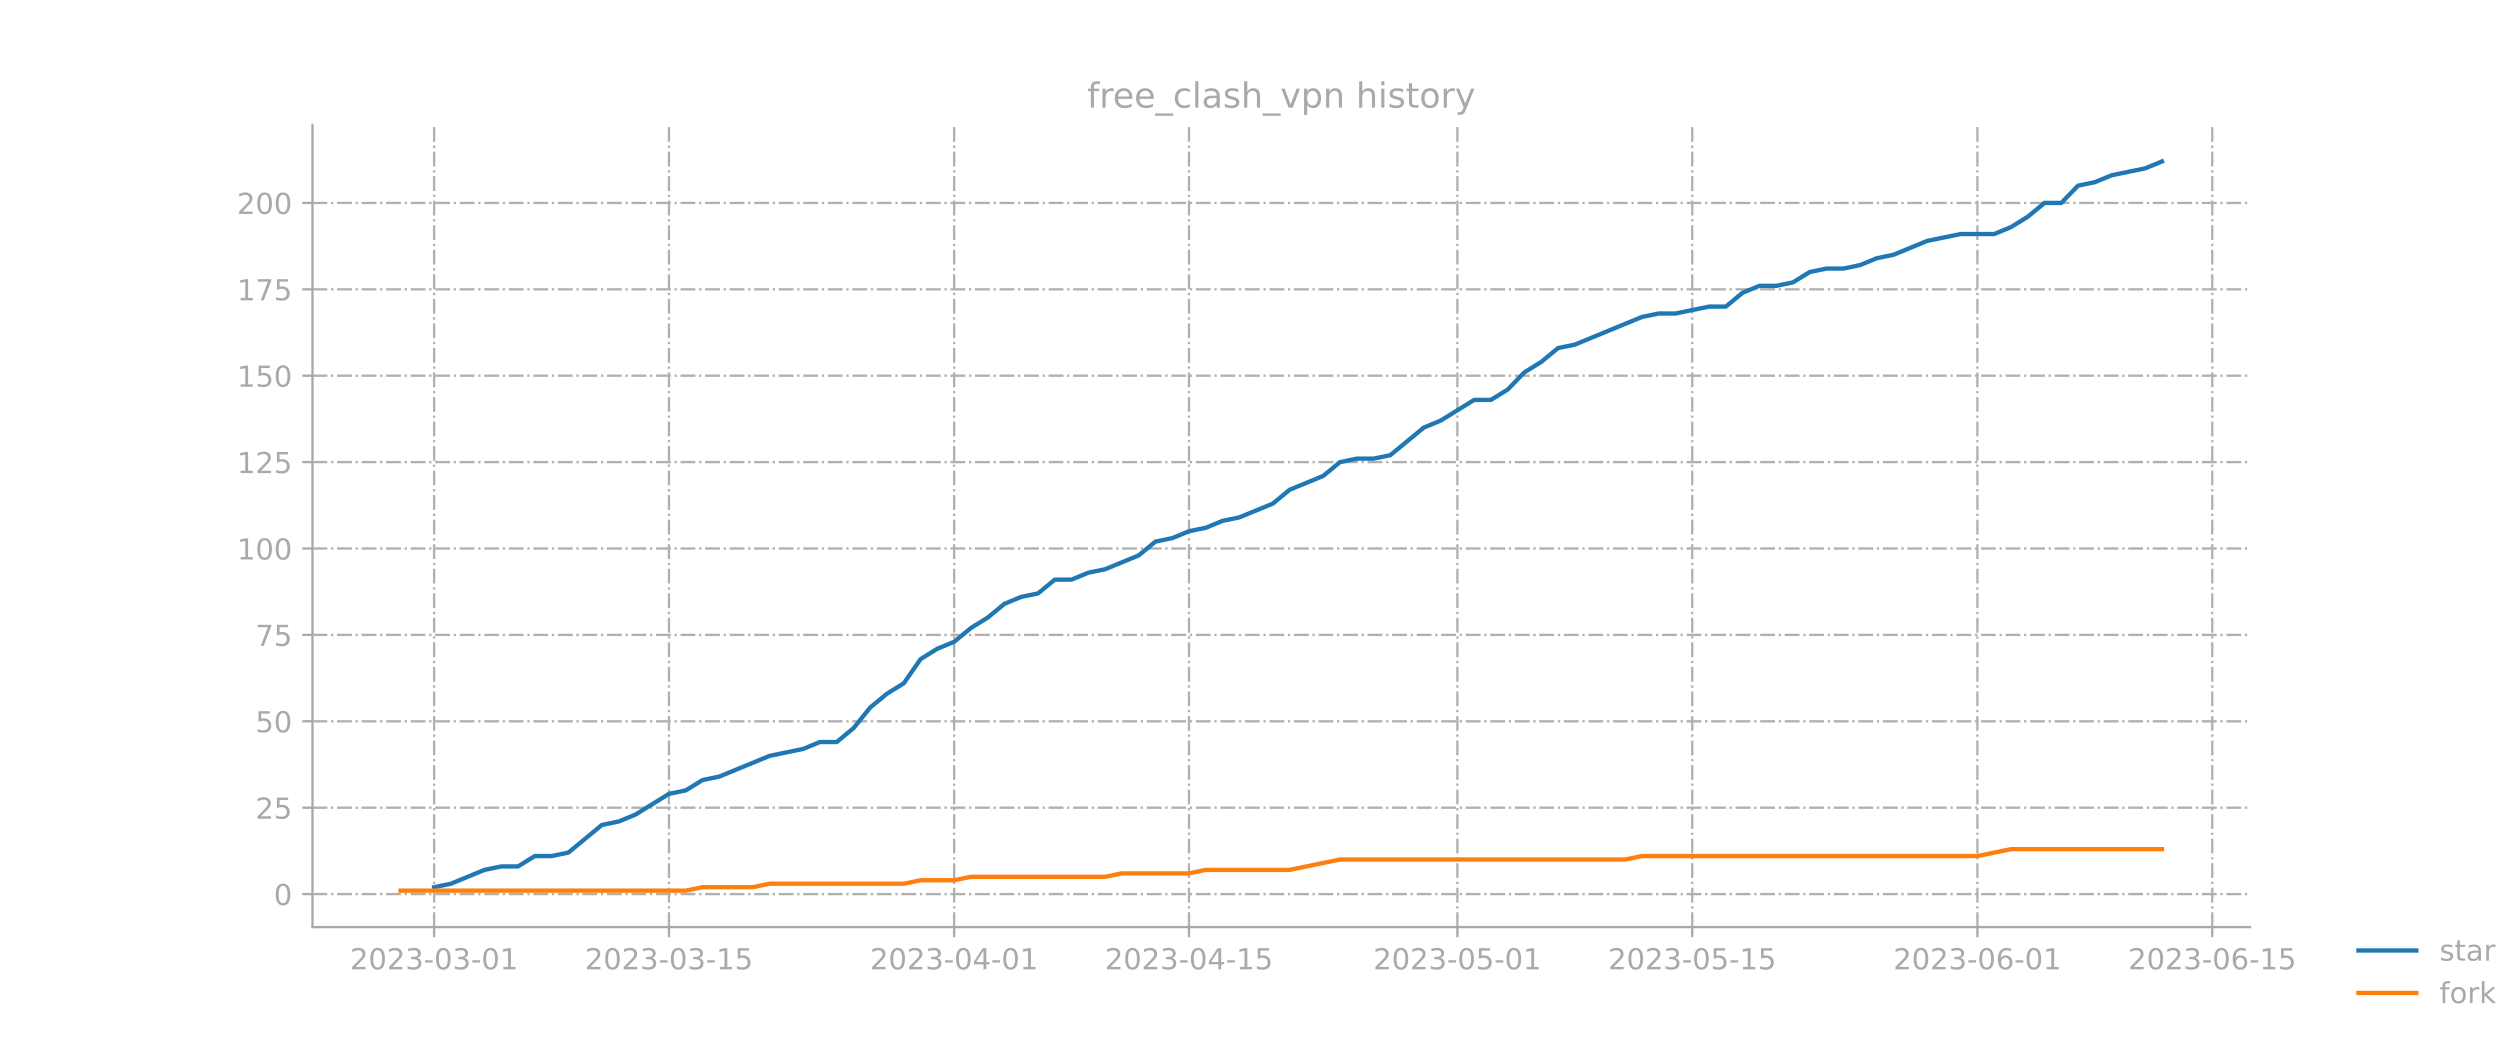
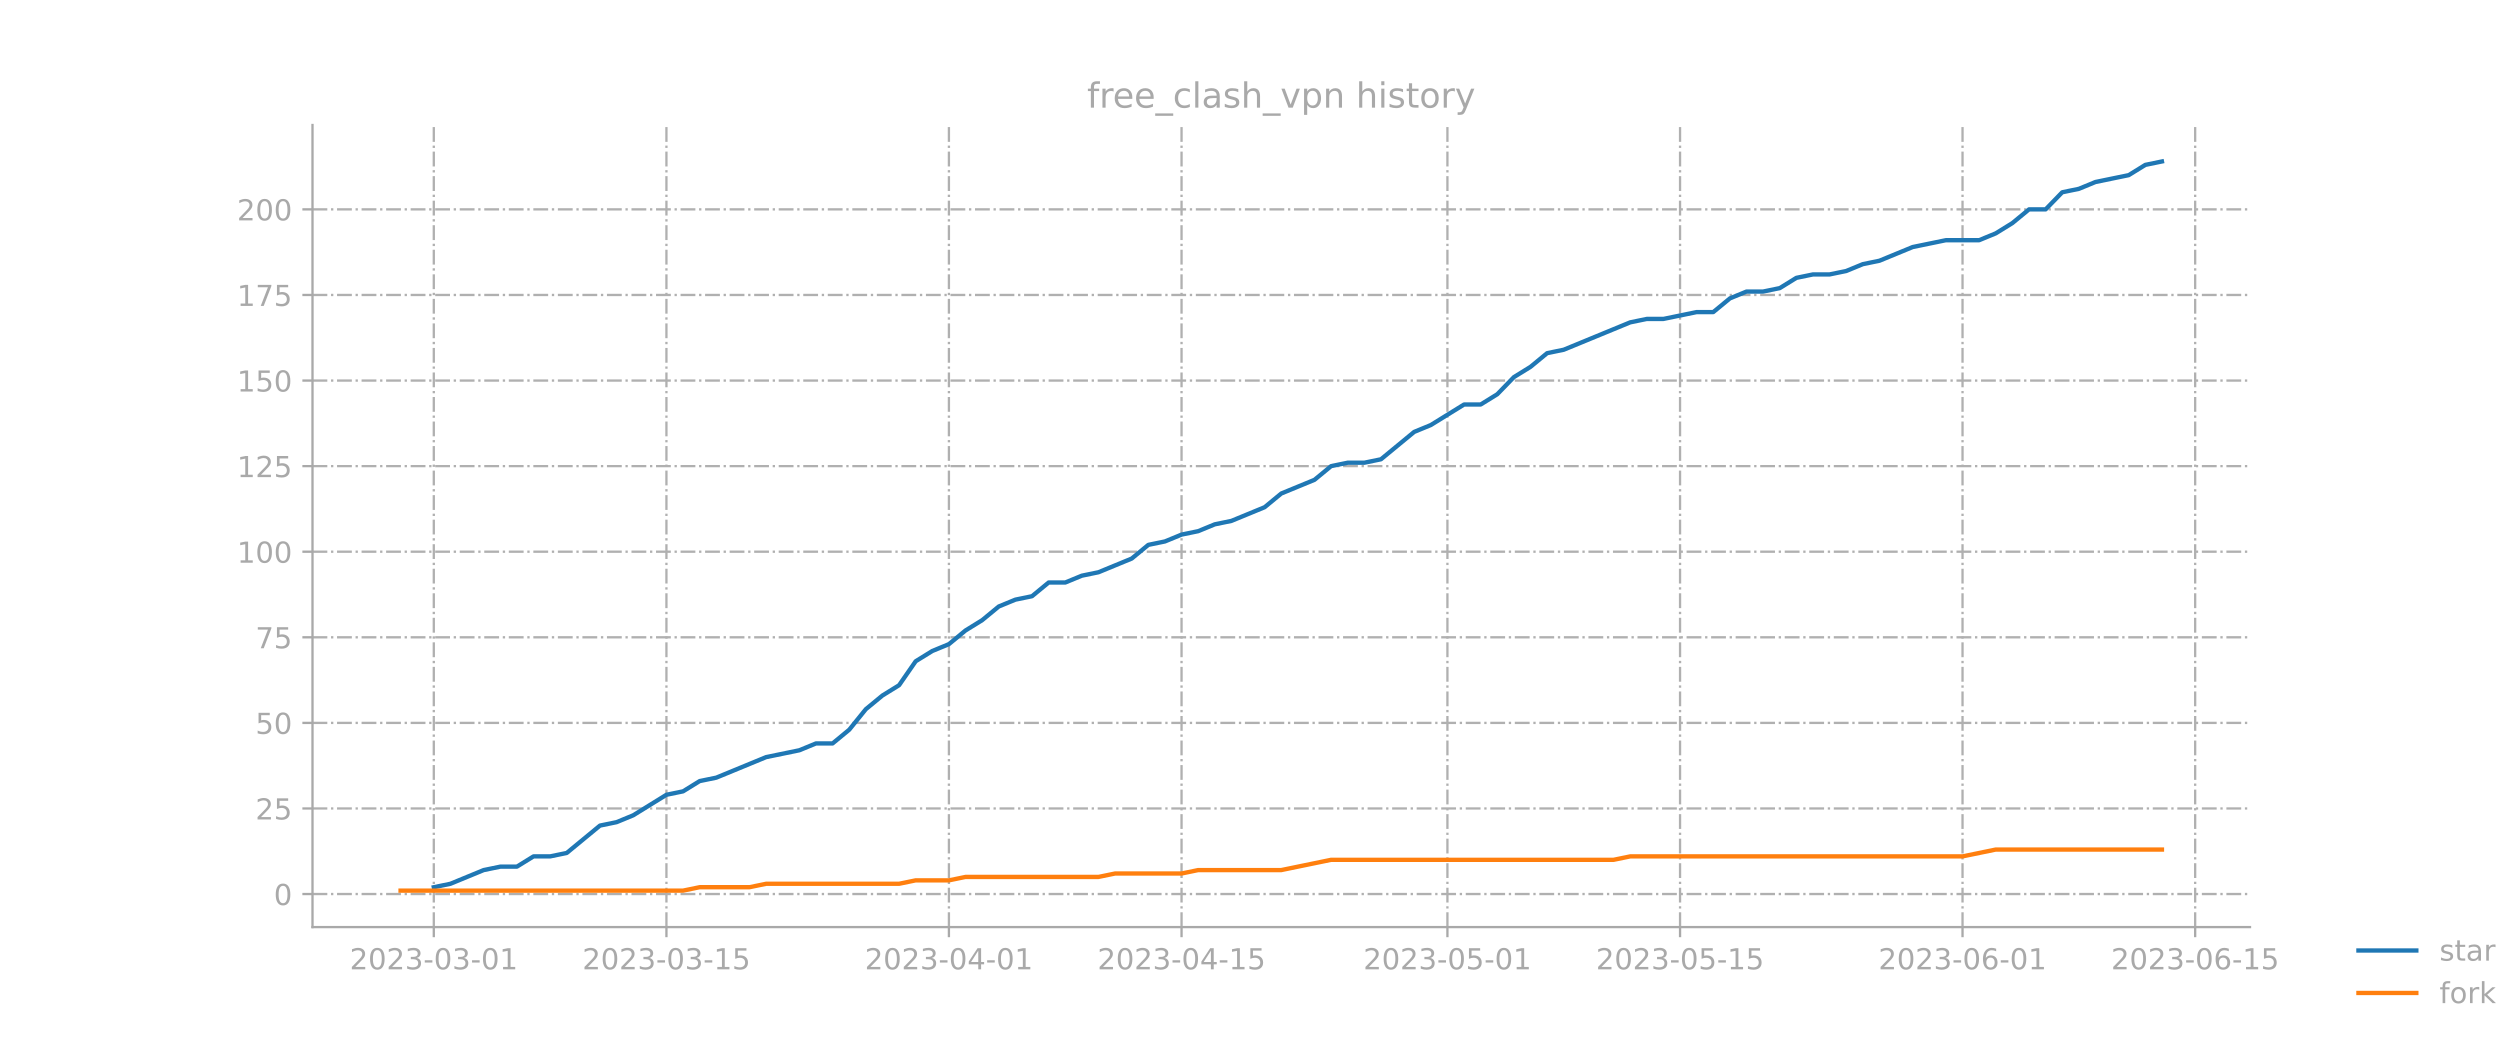
<svg xmlns="http://www.w3.org/2000/svg" xmlns:xlink="http://www.w3.org/1999/xlink" width="864pt" height="360pt" viewBox="0 0 864 360" version="1.1">
  <defs>
    <style type="text/css">*{stroke-linejoin: round; stroke-linecap: butt}</style>
  </defs>
  <g id="figure_1">
    <g id="patch_1">
      <path d="M 0 360  L 864 360  L 864 0  L 0 0  L 0 360  z " style="fill: none; opacity: 0" />
    </g>
    <g id="axes_1">
      <g id="patch_2">
        <path d="M 108 320.4  L 777.6 320.4  L 777.6 43.2  L 108 43.2  L 108 320.4  z " style="fill: none; opacity: 0" />
      </g>
      <g id="matplotlib.axis_1">
        <g id="xtick_1">
          <g id="line2d_1">
-             <path d="M 150.031 320.4  L 150.031 43.2  " clip-path="url(#pb6701ede49)" style="fill: none; stroke-dasharray: 5.12,1.28,0.8,1.28; stroke-dashoffset: 0; stroke: #b0b0b0; stroke-width: 0.8" />
+             <path d="M 149.922 320.4  L 149.922 43.2  " clip-path="url(#pdd3dd6e1ed)" style="fill: none; stroke-dasharray: 5.12,1.28,0.8,1.28; stroke-dashoffset: 0; stroke: #b0b0b0; stroke-width: 0.8" />
          </g>
          <g id="line2d_2">
            <defs>
-               <path id="m3b0982c8ce" d="M 0 0  L 0 3.5  " style="stroke: #a9a9a9; stroke-width: 0.8" />
+               <path id="mffd012f65a" d="M 0 0  L 0 3.5  " style="stroke: #a9a9a9; stroke-width: 0.8" />
            </defs>
            <g>
-               <use xlink:href="#m3b0982c8ce" x="150.031" y="320.4" style="fill: #a9a9a9; stroke: #a9a9a9; stroke-width: 0.8" />
+               <use xlink:href="#mffd012f65a" x="149.922" y="320.4" style="fill: #a9a9a9; stroke: #a9a9a9; stroke-width: 0.8" />
            </g>
          </g>
          <g id="text_1">
-             <g style="fill: #a9a9a9" transform="translate(120.9734 334.9984) scale(0.1 -0.1)">
+             <g style="fill: #a9a9a9" transform="translate(120.864 334.9984) scale(0.1 -0.1)">
              <defs>
                <path id="DejaVuSans-32" d="M 1228 531  L 3431 531  L 3431 0  L 469 0  L 469 531  Q 828 903 1448 1529  Q 2069 2156 2228 2338  Q 2531 2678 2651 2914  Q 2772 3150 2772 3378  Q 2772 3750 2511 3984  Q 2250 4219 1831 4219  Q 1534 4219 1204 4116  Q 875 4013 500 3803  L 500 4441  Q 881 4594 1212 4672  Q 1544 4750 1819 4750  Q 2544 4750 2975 4387  Q 3406 4025 3406 3419  Q 3406 3131 3298 2873  Q 3191 2616 2906 2266  Q 2828 2175 2409 1742  Q 1991 1309 1228 531  z " transform="scale(0.015625)" />
                <path id="DejaVuSans-30" d="M 2034 4250  Q 1547 4250 1301 3770  Q 1056 3291 1056 2328  Q 1056 1369 1301 889  Q 1547 409 2034 409  Q 2525 409 2770 889  Q 3016 1369 3016 2328  Q 3016 3291 2770 3770  Q 2525 4250 2034 4250  z M 2034 4750  Q 2819 4750 3233 4129  Q 3647 3509 3647 2328  Q 3647 1150 3233 529  Q 2819 -91 2034 -91  Q 1250 -91 836 529  Q 422 1150 422 2328  Q 422 3509 836 4129  Q 1250 4750 2034 4750  z " transform="scale(0.015625)" />
                <path id="DejaVuSans-33" d="M 2597 2516  Q 3050 2419 3304 2112  Q 3559 1806 3559 1356  Q 3559 666 3084 287  Q 2609 -91 1734 -91  Q 1441 -91 1130 -33  Q 819 25 488 141  L 488 750  Q 750 597 1062 519  Q 1375 441 1716 441  Q 2309 441 2620 675  Q 2931 909 2931 1356  Q 2931 1769 2642 2001  Q 2353 2234 1838 2234  L 1294 2234  L 1294 2753  L 1863 2753  Q 2328 2753 2575 2939  Q 2822 3125 2822 3475  Q 2822 3834 2567 4026  Q 2313 4219 1838 4219  Q 1578 4219 1281 4162  Q 984 4106 628 3988  L 628 4550  Q 988 4650 1302 4700  Q 1616 4750 1894 4750  Q 2613 4750 3031 4423  Q 3450 4097 3450 3541  Q 3450 3153 3228 2886  Q 3006 2619 2597 2516  z " transform="scale(0.015625)" />
                <path id="DejaVuSans-2d" d="M 313 2009  L 1997 2009  L 1997 1497  L 313 1497  L 313 2009  z " transform="scale(0.015625)" />
                <path id="DejaVuSans-31" d="M 794 531  L 1825 531  L 1825 4091  L 703 3866  L 703 4441  L 1819 4666  L 2450 4666  L 2450 531  L 3481 531  L 3481 0  L 794 0  L 794 531  z " transform="scale(0.015625)" />
              </defs>
              <use xlink:href="#DejaVuSans-32" />
              <use xlink:href="#DejaVuSans-30" x="63.623" />
              <use xlink:href="#DejaVuSans-32" x="127.246" />
              <use xlink:href="#DejaVuSans-33" x="190.869" />
              <use xlink:href="#DejaVuSans-2d" x="254.492" />
              <use xlink:href="#DejaVuSans-30" x="290.576" />
              <use xlink:href="#DejaVuSans-33" x="354.199" />
              <use xlink:href="#DejaVuSans-2d" x="417.822" />
              <use xlink:href="#DejaVuSans-30" x="453.906" />
              <use xlink:href="#DejaVuSans-31" x="517.529" />
            </g>
          </g>
        </g>
        <g id="xtick_2">
          <g id="line2d_3">
-             <path d="M 231.195 320.4  L 231.195 43.2  " clip-path="url(#pb6701ede49)" style="fill: none; stroke-dasharray: 5.12,1.28,0.8,1.28; stroke-dashoffset: 0; stroke: #b0b0b0; stroke-width: 0.8" />
+             <path d="M 230.32 320.4  L 230.32 43.2  " clip-path="url(#pdd3dd6e1ed)" style="fill: none; stroke-dasharray: 5.12,1.28,0.8,1.28; stroke-dashoffset: 0; stroke: #b0b0b0; stroke-width: 0.8" />
          </g>
          <g id="line2d_4">
            <g>
-               <use xlink:href="#m3b0982c8ce" x="231.195" y="320.4" style="fill: #a9a9a9; stroke: #a9a9a9; stroke-width: 0.8" />
+               <use xlink:href="#mffd012f65a" x="230.32" y="320.4" style="fill: #a9a9a9; stroke: #a9a9a9; stroke-width: 0.8" />
            </g>
          </g>
          <g id="text_2">
-             <g style="fill: #a9a9a9" transform="translate(202.137 334.9984) scale(0.1 -0.1)">
+             <g style="fill: #a9a9a9" transform="translate(201.2619 334.9984) scale(0.1 -0.1)">
              <defs>
                <path id="DejaVuSans-35" d="M 691 4666  L 3169 4666  L 3169 4134  L 1269 4134  L 1269 2991  Q 1406 3038 1543 3061  Q 1681 3084 1819 3084  Q 2600 3084 3056 2656  Q 3513 2228 3513 1497  Q 3513 744 3044 326  Q 2575 -91 1722 -91  Q 1428 -91 1123 -41  Q 819 9 494 109  L 494 744  Q 775 591 1075 516  Q 1375 441 1709 441  Q 2250 441 2565 725  Q 2881 1009 2881 1497  Q 2881 1984 2565 2268  Q 2250 2553 1709 2553  Q 1456 2553 1204 2497  Q 953 2441 691 2322  L 691 4666  z " transform="scale(0.015625)" />
              </defs>
              <use xlink:href="#DejaVuSans-32" />
              <use xlink:href="#DejaVuSans-30" x="63.623" />
              <use xlink:href="#DejaVuSans-32" x="127.246" />
              <use xlink:href="#DejaVuSans-33" x="190.869" />
              <use xlink:href="#DejaVuSans-2d" x="254.492" />
              <use xlink:href="#DejaVuSans-30" x="290.576" />
              <use xlink:href="#DejaVuSans-33" x="354.199" />
              <use xlink:href="#DejaVuSans-2d" x="417.822" />
              <use xlink:href="#DejaVuSans-31" x="453.906" />
              <use xlink:href="#DejaVuSans-35" x="517.529" />
            </g>
          </g>
        </g>
        <g id="xtick_3">
          <g id="line2d_5">
-             <path d="M 329.751 320.4  L 329.751 43.2  " clip-path="url(#pb6701ede49)" style="fill: none; stroke-dasharray: 5.12,1.28,0.8,1.28; stroke-dashoffset: 0; stroke: #b0b0b0; stroke-width: 0.8" />
+             <path d="M 327.946 320.4  L 327.946 43.2  " clip-path="url(#pdd3dd6e1ed)" style="fill: none; stroke-dasharray: 5.12,1.28,0.8,1.28; stroke-dashoffset: 0; stroke: #b0b0b0; stroke-width: 0.8" />
          </g>
          <g id="line2d_6">
            <g>
-               <use xlink:href="#m3b0982c8ce" x="329.751" y="320.4" style="fill: #a9a9a9; stroke: #a9a9a9; stroke-width: 0.8" />
+               <use xlink:href="#mffd012f65a" x="327.946" y="320.4" style="fill: #a9a9a9; stroke: #a9a9a9; stroke-width: 0.8" />
            </g>
          </g>
          <g id="text_3">
-             <g style="fill: #a9a9a9" transform="translate(300.6928 334.9984) scale(0.1 -0.1)">
+             <g style="fill: #a9a9a9" transform="translate(298.888 334.9984) scale(0.1 -0.1)">
              <defs>
                <path id="DejaVuSans-34" d="M 2419 4116  L 825 1625  L 2419 1625  L 2419 4116  z M 2253 4666  L 3047 4666  L 3047 1625  L 3713 1625  L 3713 1100  L 3047 1100  L 3047 0  L 2419 0  L 2419 1100  L 313 1100  L 313 1709  L 2253 4666  z " transform="scale(0.015625)" />
              </defs>
              <use xlink:href="#DejaVuSans-32" />
              <use xlink:href="#DejaVuSans-30" x="63.623" />
              <use xlink:href="#DejaVuSans-32" x="127.246" />
              <use xlink:href="#DejaVuSans-33" x="190.869" />
              <use xlink:href="#DejaVuSans-2d" x="254.492" />
              <use xlink:href="#DejaVuSans-30" x="290.576" />
              <use xlink:href="#DejaVuSans-34" x="354.199" />
              <use xlink:href="#DejaVuSans-2d" x="417.822" />
              <use xlink:href="#DejaVuSans-30" x="453.906" />
              <use xlink:href="#DejaVuSans-31" x="517.529" />
            </g>
          </g>
        </g>
        <g id="xtick_4">
          <g id="line2d_7">
-             <path d="M 410.914 320.4  L 410.914 43.2  " clip-path="url(#pb6701ede49)" style="fill: none; stroke-dasharray: 5.12,1.28,0.8,1.28; stroke-dashoffset: 0; stroke: #b0b0b0; stroke-width: 0.8" />
+             <path d="M 408.344 320.4  L 408.344 43.2  " clip-path="url(#pdd3dd6e1ed)" style="fill: none; stroke-dasharray: 5.12,1.28,0.8,1.28; stroke-dashoffset: 0; stroke: #b0b0b0; stroke-width: 0.8" />
          </g>
          <g id="line2d_8">
            <g>
-               <use xlink:href="#m3b0982c8ce" x="410.914" y="320.4" style="fill: #a9a9a9; stroke: #a9a9a9; stroke-width: 0.8" />
+               <use xlink:href="#mffd012f65a" x="408.344" y="320.4" style="fill: #a9a9a9; stroke: #a9a9a9; stroke-width: 0.8" />
            </g>
          </g>
          <g id="text_4">
-             <g style="fill: #a9a9a9" transform="translate(381.8565 334.9984) scale(0.1 -0.1)">
+             <g style="fill: #a9a9a9" transform="translate(379.2859 334.9984) scale(0.1 -0.1)">
              <use xlink:href="#DejaVuSans-32" />
              <use xlink:href="#DejaVuSans-30" x="63.623" />
              <use xlink:href="#DejaVuSans-32" x="127.246" />
              <use xlink:href="#DejaVuSans-33" x="190.869" />
              <use xlink:href="#DejaVuSans-2d" x="254.492" />
              <use xlink:href="#DejaVuSans-30" x="290.576" />
              <use xlink:href="#DejaVuSans-34" x="354.199" />
              <use xlink:href="#DejaVuSans-2d" x="417.822" />
              <use xlink:href="#DejaVuSans-31" x="453.906" />
              <use xlink:href="#DejaVuSans-35" x="517.529" />
            </g>
          </g>
        </g>
        <g id="xtick_5">
          <g id="line2d_9">
-             <path d="M 503.673 320.4  L 503.673 43.2  " clip-path="url(#pb6701ede49)" style="fill: none; stroke-dasharray: 5.12,1.28,0.8,1.28; stroke-dashoffset: 0; stroke: #b0b0b0; stroke-width: 0.8" />
+             <path d="M 500.227 320.4  L 500.227 43.2  " clip-path="url(#pdd3dd6e1ed)" style="fill: none; stroke-dasharray: 5.12,1.28,0.8,1.28; stroke-dashoffset: 0; stroke: #b0b0b0; stroke-width: 0.8" />
          </g>
          <g id="line2d_10">
            <g>
-               <use xlink:href="#m3b0982c8ce" x="503.673" y="320.4" style="fill: #a9a9a9; stroke: #a9a9a9; stroke-width: 0.8" />
+               <use xlink:href="#mffd012f65a" x="500.227" y="320.4" style="fill: #a9a9a9; stroke: #a9a9a9; stroke-width: 0.8" />
            </g>
          </g>
          <g id="text_5">
-             <g style="fill: #a9a9a9" transform="translate(474.6149 334.9984) scale(0.1 -0.1)">
+             <g style="fill: #a9a9a9" transform="translate(471.1693 334.9984) scale(0.1 -0.1)">
              <use xlink:href="#DejaVuSans-32" />
              <use xlink:href="#DejaVuSans-30" x="63.623" />
              <use xlink:href="#DejaVuSans-32" x="127.246" />
              <use xlink:href="#DejaVuSans-33" x="190.869" />
              <use xlink:href="#DejaVuSans-2d" x="254.492" />
              <use xlink:href="#DejaVuSans-30" x="290.576" />
              <use xlink:href="#DejaVuSans-35" x="354.199" />
              <use xlink:href="#DejaVuSans-2d" x="417.822" />
              <use xlink:href="#DejaVuSans-30" x="453.906" />
              <use xlink:href="#DejaVuSans-31" x="517.529" />
            </g>
          </g>
        </g>
        <g id="xtick_6">
          <g id="line2d_11">
-             <path d="M 584.836 320.4  L 584.836 43.2  " clip-path="url(#pb6701ede49)" style="fill: none; stroke-dasharray: 5.12,1.28,0.8,1.28; stroke-dashoffset: 0; stroke: #b0b0b0; stroke-width: 0.8" />
+             <path d="M 580.625 320.4  L 580.625 43.2  " clip-path="url(#pdd3dd6e1ed)" style="fill: none; stroke-dasharray: 5.12,1.28,0.8,1.28; stroke-dashoffset: 0; stroke: #b0b0b0; stroke-width: 0.8" />
          </g>
          <g id="line2d_12">
            <g>
-               <use xlink:href="#m3b0982c8ce" x="584.836" y="320.4" style="fill: #a9a9a9; stroke: #a9a9a9; stroke-width: 0.8" />
+               <use xlink:href="#mffd012f65a" x="580.625" y="320.4" style="fill: #a9a9a9; stroke: #a9a9a9; stroke-width: 0.8" />
            </g>
          </g>
          <g id="text_6">
-             <g style="fill: #a9a9a9" transform="translate(555.7786 334.9984) scale(0.1 -0.1)">
+             <g style="fill: #a9a9a9" transform="translate(551.5672 334.9984) scale(0.1 -0.1)">
              <use xlink:href="#DejaVuSans-32" />
              <use xlink:href="#DejaVuSans-30" x="63.623" />
              <use xlink:href="#DejaVuSans-32" x="127.246" />
              <use xlink:href="#DejaVuSans-33" x="190.869" />
              <use xlink:href="#DejaVuSans-2d" x="254.492" />
              <use xlink:href="#DejaVuSans-30" x="290.576" />
              <use xlink:href="#DejaVuSans-35" x="354.199" />
              <use xlink:href="#DejaVuSans-2d" x="417.822" />
              <use xlink:href="#DejaVuSans-31" x="453.906" />
              <use xlink:href="#DejaVuSans-35" x="517.529" />
            </g>
          </g>
        </g>
        <g id="xtick_7">
          <g id="line2d_13">
-             <path d="M 683.392 320.4  L 683.392 43.2  " clip-path="url(#pb6701ede49)" style="fill: none; stroke-dasharray: 5.12,1.28,0.8,1.28; stroke-dashoffset: 0; stroke: #b0b0b0; stroke-width: 0.8" />
+             <path d="M 678.251 320.4  L 678.251 43.2  " clip-path="url(#pdd3dd6e1ed)" style="fill: none; stroke-dasharray: 5.12,1.28,0.8,1.28; stroke-dashoffset: 0; stroke: #b0b0b0; stroke-width: 0.8" />
          </g>
          <g id="line2d_14">
            <g>
-               <use xlink:href="#m3b0982c8ce" x="683.392" y="320.4" style="fill: #a9a9a9; stroke: #a9a9a9; stroke-width: 0.8" />
+               <use xlink:href="#mffd012f65a" x="678.251" y="320.4" style="fill: #a9a9a9; stroke: #a9a9a9; stroke-width: 0.8" />
            </g>
          </g>
          <g id="text_7">
-             <g style="fill: #a9a9a9" transform="translate(654.3344 334.9984) scale(0.1 -0.1)">
+             <g style="fill: #a9a9a9" transform="translate(649.1933 334.9984) scale(0.1 -0.1)">
              <defs>
                <path id="DejaVuSans-36" d="M 2113 2584  Q 1688 2584 1439 2293  Q 1191 2003 1191 1497  Q 1191 994 1439 701  Q 1688 409 2113 409  Q 2538 409 2786 701  Q 3034 994 3034 1497  Q 3034 2003 2786 2293  Q 2538 2584 2113 2584  z M 3366 4563  L 3366 3988  Q 3128 4100 2886 4159  Q 2644 4219 2406 4219  Q 1781 4219 1451 3797  Q 1122 3375 1075 2522  Q 1259 2794 1537 2939  Q 1816 3084 2150 3084  Q 2853 3084 3261 2657  Q 3669 2231 3669 1497  Q 3669 778 3244 343  Q 2819 -91 2113 -91  Q 1303 -91 875 529  Q 447 1150 447 2328  Q 447 3434 972 4092  Q 1497 4750 2381 4750  Q 2619 4750 2861 4703  Q 3103 4656 3366 4563  z " transform="scale(0.015625)" />
              </defs>
              <use xlink:href="#DejaVuSans-32" />
              <use xlink:href="#DejaVuSans-30" x="63.623" />
              <use xlink:href="#DejaVuSans-32" x="127.246" />
              <use xlink:href="#DejaVuSans-33" x="190.869" />
              <use xlink:href="#DejaVuSans-2d" x="254.492" />
              <use xlink:href="#DejaVuSans-30" x="290.576" />
              <use xlink:href="#DejaVuSans-36" x="354.199" />
              <use xlink:href="#DejaVuSans-2d" x="417.822" />
              <use xlink:href="#DejaVuSans-30" x="453.906" />
              <use xlink:href="#DejaVuSans-31" x="517.529" />
            </g>
          </g>
        </g>
        <g id="xtick_8">
          <g id="line2d_15">
-             <path d="M 764.556 320.4  L 764.556 43.2  " clip-path="url(#pb6701ede49)" style="fill: none; stroke-dasharray: 5.12,1.28,0.8,1.28; stroke-dashoffset: 0; stroke: #b0b0b0; stroke-width: 0.8" />
+             <path d="M 758.649 320.4  L 758.649 43.2  " clip-path="url(#pdd3dd6e1ed)" style="fill: none; stroke-dasharray: 5.12,1.28,0.8,1.28; stroke-dashoffset: 0; stroke: #b0b0b0; stroke-width: 0.8" />
          </g>
          <g id="line2d_16">
            <g>
-               <use xlink:href="#m3b0982c8ce" x="764.556" y="320.4" style="fill: #a9a9a9; stroke: #a9a9a9; stroke-width: 0.8" />
+               <use xlink:href="#mffd012f65a" x="758.649" y="320.4" style="fill: #a9a9a9; stroke: #a9a9a9; stroke-width: 0.8" />
            </g>
          </g>
          <g id="text_8">
-             <g style="fill: #a9a9a9" transform="translate(735.498 334.9984) scale(0.1 -0.1)">
+             <g style="fill: #a9a9a9" transform="translate(729.5912 334.9984) scale(0.1 -0.1)">
              <use xlink:href="#DejaVuSans-32" />
              <use xlink:href="#DejaVuSans-30" x="63.623" />
              <use xlink:href="#DejaVuSans-32" x="127.246" />
              <use xlink:href="#DejaVuSans-33" x="190.869" />
              <use xlink:href="#DejaVuSans-2d" x="254.492" />
              <use xlink:href="#DejaVuSans-30" x="290.576" />
              <use xlink:href="#DejaVuSans-36" x="354.199" />
              <use xlink:href="#DejaVuSans-2d" x="417.822" />
              <use xlink:href="#DejaVuSans-31" x="453.906" />
              <use xlink:href="#DejaVuSans-35" x="517.529" />
            </g>
          </g>
        </g>
      </g>
      <g id="matplotlib.axis_2">
        <g id="ytick_1">
          <g id="line2d_17">
-             <path d="M 108 308.994  L 777.6 308.994  " clip-path="url(#pb6701ede49)" style="fill: none; stroke-dasharray: 5.12,1.28,0.8,1.28; stroke-dashoffset: 0; stroke: #b0b0b0; stroke-width: 0.8" />
+             <path d="M 108 308.983  L 777.6 308.983  " clip-path="url(#pdd3dd6e1ed)" style="fill: none; stroke-dasharray: 5.12,1.28,0.8,1.28; stroke-dashoffset: 0; stroke: #b0b0b0; stroke-width: 0.8" />
          </g>
          <g id="line2d_18">
            <defs>
-               <path id="mef3d0bc641" d="M 0 0  L -3.5 0  " style="stroke: #a9a9a9; stroke-width: 0.8" />
+               <path id="m70248fcc3b" d="M 0 0  L -3.5 0  " style="stroke: #a9a9a9; stroke-width: 0.8" />
            </defs>
            <g>
-               <use xlink:href="#mef3d0bc641" x="108" y="308.994" style="fill: #a9a9a9; stroke: #a9a9a9; stroke-width: 0.8" />
+               <use xlink:href="#m70248fcc3b" x="108" y="308.983" style="fill: #a9a9a9; stroke: #a9a9a9; stroke-width: 0.8" />
            </g>
          </g>
          <g id="text_9">
-             <g style="fill: #a9a9a9" transform="translate(94.6375 312.7935) scale(0.1 -0.1)">
+             <g style="fill: #a9a9a9" transform="translate(94.6375 312.7823) scale(0.1 -0.1)">
              <use xlink:href="#DejaVuSans-30" />
            </g>
          </g>
        </g>
        <g id="ytick_2">
          <g id="line2d_19">
-             <path d="M 108 279.136  L 777.6 279.136  " clip-path="url(#pb6701ede49)" style="fill: none; stroke-dasharray: 5.12,1.28,0.8,1.28; stroke-dashoffset: 0; stroke: #b0b0b0; stroke-width: 0.8" />
+             <path d="M 108 279.406  L 777.6 279.406  " clip-path="url(#pdd3dd6e1ed)" style="fill: none; stroke-dasharray: 5.12,1.28,0.8,1.28; stroke-dashoffset: 0; stroke: #b0b0b0; stroke-width: 0.8" />
          </g>
          <g id="line2d_20">
            <g>
-               <use xlink:href="#mef3d0bc641" x="108" y="279.136" style="fill: #a9a9a9; stroke: #a9a9a9; stroke-width: 0.8" />
+               <use xlink:href="#m70248fcc3b" x="108" y="279.406" style="fill: #a9a9a9; stroke: #a9a9a9; stroke-width: 0.8" />
            </g>
          </g>
          <g id="text_10">
-             <g style="fill: #a9a9a9" transform="translate(88.275 282.9357) scale(0.1 -0.1)">
+             <g style="fill: #a9a9a9" transform="translate(88.275 283.2049) scale(0.1 -0.1)">
              <use xlink:href="#DejaVuSans-32" />
              <use xlink:href="#DejaVuSans-35" x="63.623" />
            </g>
          </g>
        </g>
        <g id="ytick_3">
          <g id="line2d_21">
-             <path d="M 108 249.279  L 777.6 249.279  " clip-path="url(#pb6701ede49)" style="fill: none; stroke-dasharray: 5.12,1.28,0.8,1.28; stroke-dashoffset: 0; stroke: #b0b0b0; stroke-width: 0.8" />
+             <path d="M 108 249.828  L 777.6 249.828  " clip-path="url(#pdd3dd6e1ed)" style="fill: none; stroke-dasharray: 5.12,1.28,0.8,1.28; stroke-dashoffset: 0; stroke: #b0b0b0; stroke-width: 0.8" />
          </g>
          <g id="line2d_22">
            <g>
-               <use xlink:href="#mef3d0bc641" x="108" y="249.279" style="fill: #a9a9a9; stroke: #a9a9a9; stroke-width: 0.8" />
+               <use xlink:href="#m70248fcc3b" x="108" y="249.828" style="fill: #a9a9a9; stroke: #a9a9a9; stroke-width: 0.8" />
            </g>
          </g>
          <g id="text_11">
-             <g style="fill: #a9a9a9" transform="translate(88.275 253.0779) scale(0.1 -0.1)">
+             <g style="fill: #a9a9a9" transform="translate(88.275 253.6274) scale(0.1 -0.1)">
              <use xlink:href="#DejaVuSans-35" />
              <use xlink:href="#DejaVuSans-30" x="63.623" />
            </g>
          </g>
        </g>
        <g id="ytick_4">
          <g id="line2d_23">
-             <path d="M 108 219.421  L 777.6 219.421  " clip-path="url(#pb6701ede49)" style="fill: none; stroke-dasharray: 5.12,1.28,0.8,1.28; stroke-dashoffset: 0; stroke: #b0b0b0; stroke-width: 0.8" />
+             <path d="M 108 220.251  L 777.6 220.251  " clip-path="url(#pdd3dd6e1ed)" style="fill: none; stroke-dasharray: 5.12,1.28,0.8,1.28; stroke-dashoffset: 0; stroke: #b0b0b0; stroke-width: 0.8" />
          </g>
          <g id="line2d_24">
            <g>
-               <use xlink:href="#mef3d0bc641" x="108" y="219.421" style="fill: #a9a9a9; stroke: #a9a9a9; stroke-width: 0.8" />
+               <use xlink:href="#m70248fcc3b" x="108" y="220.251" style="fill: #a9a9a9; stroke: #a9a9a9; stroke-width: 0.8" />
            </g>
          </g>
          <g id="text_12">
-             <g style="fill: #a9a9a9" transform="translate(88.275 223.2201) scale(0.1 -0.1)">
+             <g style="fill: #a9a9a9" transform="translate(88.275 224.0499) scale(0.1 -0.1)">
              <defs>
                <path id="DejaVuSans-37" d="M 525 4666  L 3525 4666  L 3525 4397  L 1831 0  L 1172 0  L 2766 4134  L 525 4134  L 525 4666  z " transform="scale(0.015625)" />
              </defs>
              <use xlink:href="#DejaVuSans-37" />
              <use xlink:href="#DejaVuSans-35" x="63.623" />
            </g>
          </g>
        </g>
        <g id="ytick_5">
          <g id="line2d_25">
-             <path d="M 108 189.563  L 777.6 189.563  " clip-path="url(#pb6701ede49)" style="fill: none; stroke-dasharray: 5.12,1.28,0.8,1.28; stroke-dashoffset: 0; stroke: #b0b0b0; stroke-width: 0.8" />
+             <path d="M 108 190.673  L 777.6 190.673  " clip-path="url(#pdd3dd6e1ed)" style="fill: none; stroke-dasharray: 5.12,1.28,0.8,1.28; stroke-dashoffset: 0; stroke: #b0b0b0; stroke-width: 0.8" />
          </g>
          <g id="line2d_26">
            <g>
-               <use xlink:href="#mef3d0bc641" x="108" y="189.563" style="fill: #a9a9a9; stroke: #a9a9a9; stroke-width: 0.8" />
+               <use xlink:href="#m70248fcc3b" x="108" y="190.673" style="fill: #a9a9a9; stroke: #a9a9a9; stroke-width: 0.8" />
            </g>
          </g>
          <g id="text_13">
-             <g style="fill: #a9a9a9" transform="translate(81.9125 193.3623) scale(0.1 -0.1)">
+             <g style="fill: #a9a9a9" transform="translate(81.9125 194.4725) scale(0.1 -0.1)">
              <use xlink:href="#DejaVuSans-31" />
              <use xlink:href="#DejaVuSans-30" x="63.623" />
              <use xlink:href="#DejaVuSans-30" x="127.246" />
            </g>
          </g>
        </g>
        <g id="ytick_6">
          <g id="line2d_27">
-             <path d="M 108 159.705  L 777.6 159.705  " clip-path="url(#pb6701ede49)" style="fill: none; stroke-dasharray: 5.12,1.28,0.8,1.28; stroke-dashoffset: 0; stroke: #b0b0b0; stroke-width: 0.8" />
+             <path d="M 108 161.096  L 777.6 161.096  " clip-path="url(#pdd3dd6e1ed)" style="fill: none; stroke-dasharray: 5.12,1.28,0.8,1.28; stroke-dashoffset: 0; stroke: #b0b0b0; stroke-width: 0.8" />
          </g>
          <g id="line2d_28">
            <g>
-               <use xlink:href="#mef3d0bc641" x="108" y="159.705" style="fill: #a9a9a9; stroke: #a9a9a9; stroke-width: 0.8" />
+               <use xlink:href="#m70248fcc3b" x="108" y="161.096" style="fill: #a9a9a9; stroke: #a9a9a9; stroke-width: 0.8" />
            </g>
          </g>
          <g id="text_14">
-             <g style="fill: #a9a9a9" transform="translate(81.9125 163.5044) scale(0.1 -0.1)">
+             <g style="fill: #a9a9a9" transform="translate(81.9125 164.895) scale(0.1 -0.1)">
              <use xlink:href="#DejaVuSans-31" />
              <use xlink:href="#DejaVuSans-32" x="63.623" />
              <use xlink:href="#DejaVuSans-35" x="127.246" />
            </g>
          </g>
        </g>
        <g id="ytick_7">
          <g id="line2d_29">
-             <path d="M 108 129.847  L 777.6 129.847  " clip-path="url(#pb6701ede49)" style="fill: none; stroke-dasharray: 5.12,1.28,0.8,1.28; stroke-dashoffset: 0; stroke: #b0b0b0; stroke-width: 0.8" />
+             <path d="M 108 131.518  L 777.6 131.518  " clip-path="url(#pdd3dd6e1ed)" style="fill: none; stroke-dasharray: 5.12,1.28,0.8,1.28; stroke-dashoffset: 0; stroke: #b0b0b0; stroke-width: 0.8" />
          </g>
          <g id="line2d_30">
            <g>
-               <use xlink:href="#mef3d0bc641" x="108" y="129.847" style="fill: #a9a9a9; stroke: #a9a9a9; stroke-width: 0.8" />
+               <use xlink:href="#m70248fcc3b" x="108" y="131.518" style="fill: #a9a9a9; stroke: #a9a9a9; stroke-width: 0.8" />
            </g>
          </g>
          <g id="text_15">
-             <g style="fill: #a9a9a9" transform="translate(81.9125 133.6466) scale(0.1 -0.1)">
+             <g style="fill: #a9a9a9" transform="translate(81.9125 135.3175) scale(0.1 -0.1)">
              <use xlink:href="#DejaVuSans-31" />
              <use xlink:href="#DejaVuSans-35" x="63.623" />
              <use xlink:href="#DejaVuSans-30" x="127.246" />
            </g>
          </g>
        </g>
        <g id="ytick_8">
          <g id="line2d_31">
-             <path d="M 108 99.99  L 777.6 99.99  " clip-path="url(#pb6701ede49)" style="fill: none; stroke-dasharray: 5.12,1.28,0.8,1.28; stroke-dashoffset: 0; stroke: #b0b0b0; stroke-width: 0.8" />
+             <path d="M 108 101.941  L 777.6 101.941  " clip-path="url(#pdd3dd6e1ed)" style="fill: none; stroke-dasharray: 5.12,1.28,0.8,1.28; stroke-dashoffset: 0; stroke: #b0b0b0; stroke-width: 0.8" />
          </g>
          <g id="line2d_32">
            <g>
-               <use xlink:href="#mef3d0bc641" x="108" y="99.99" style="fill: #a9a9a9; stroke: #a9a9a9; stroke-width: 0.8" />
+               <use xlink:href="#m70248fcc3b" x="108" y="101.941" style="fill: #a9a9a9; stroke: #a9a9a9; stroke-width: 0.8" />
            </g>
          </g>
          <g id="text_16">
-             <g style="fill: #a9a9a9" transform="translate(81.9125 103.7888) scale(0.1 -0.1)">
+             <g style="fill: #a9a9a9" transform="translate(81.9125 105.7401) scale(0.1 -0.1)">
              <use xlink:href="#DejaVuSans-31" />
              <use xlink:href="#DejaVuSans-37" x="63.623" />
              <use xlink:href="#DejaVuSans-35" x="127.246" />
            </g>
          </g>
        </g>
        <g id="ytick_9">
          <g id="line2d_33">
-             <path d="M 108 70.132  L 777.6 70.132  " clip-path="url(#pb6701ede49)" style="fill: none; stroke-dasharray: 5.12,1.28,0.8,1.28; stroke-dashoffset: 0; stroke: #b0b0b0; stroke-width: 0.8" />
+             <path d="M 108 72.363  L 777.6 72.363  " clip-path="url(#pdd3dd6e1ed)" style="fill: none; stroke-dasharray: 5.12,1.28,0.8,1.28; stroke-dashoffset: 0; stroke: #b0b0b0; stroke-width: 0.8" />
          </g>
          <g id="line2d_34">
            <g>
-               <use xlink:href="#mef3d0bc641" x="108" y="70.132" style="fill: #a9a9a9; stroke: #a9a9a9; stroke-width: 0.8" />
+               <use xlink:href="#m70248fcc3b" x="108" y="72.363" style="fill: #a9a9a9; stroke: #a9a9a9; stroke-width: 0.8" />
            </g>
          </g>
          <g id="text_17">
-             <g style="fill: #a9a9a9" transform="translate(81.9125 73.93097) scale(0.1 -0.1)">
+             <g style="fill: #a9a9a9" transform="translate(81.9125 76.1626) scale(0.1 -0.1)">
              <use xlink:href="#DejaVuSans-32" />
              <use xlink:href="#DejaVuSans-30" x="63.623" />
              <use xlink:href="#DejaVuSans-30" x="127.246" />
            </g>
          </g>
        </g>
      </g>
      <g id="line2d_35">
-         <path d="M 150.031 306.606  L 155.829 305.411  L 161.626 303.023  L 167.423 300.634  L 173.221 299.44  L 179.018 299.44  L 184.816 295.857  L 190.613 295.857  L 196.41 294.663  L 202.208 289.885  L 208.005 285.108  L 213.803 283.914  L 219.6 281.525  L 225.397 277.942  L 231.195 274.359  L 236.992 273.165  L 242.79 269.582  L 248.587 268.388  L 254.384 265.999  L 260.182 263.61  L 265.979 261.222  L 271.777 260.027  L 277.574 258.833  L 283.371 256.445  L 289.169 256.445  L 294.966 251.667  L 300.764 244.501  L 306.561 239.724  L 312.358 236.141  L 318.156 227.781  L 323.953 224.198  L 329.751 221.809  L 335.548 217.032  L 341.345 213.449  L 347.143 208.672  L 352.94 206.283  L 358.738 205.089  L 364.535 200.312  L 370.332 200.312  L 376.13 197.923  L 381.927 196.729  L 387.725 194.34  L 393.522 191.952  L 399.319 187.174  L 405.117 185.98  L 410.914 183.591  L 416.712 182.397  L 422.509 180.009  L 428.306 178.814  L 434.104 176.426  L 439.901 174.037  L 445.699 169.26  L 451.496 166.871  L 457.294 164.482  L 463.091 159.705  L 468.888 158.511  L 474.686 158.511  L 480.483 157.317  L 486.281 152.539  L 492.078 147.762  L 497.875 145.373  L 503.673 141.791  L 509.47 138.208  L 515.268 138.208  L 521.065 134.625  L 526.862 128.653  L 532.66 125.07  L 538.457 120.293  L 544.255 119.099  L 550.052 116.71  L 555.849 114.321  L 561.647 111.933  L 567.444 109.544  L 573.242 108.35  L 579.039 108.35  L 584.836 107.155  L 590.634 105.961  L 596.431 105.961  L 602.229 101.184  L 608.026 98.795  L 613.823 98.795  L 619.621 97.601  L 625.418 94.018  L 631.216 92.824  L 637.013 92.824  L 642.81 91.629  L 648.608 89.241  L 654.405 88.046  L 660.203 85.658  L 666 83.269  L 671.797 82.075  L 677.595 80.881  L 683.392 80.881  L 689.19 80.881  L 694.987 78.492  L 700.784 74.909  L 706.582 70.132  L 712.379 70.132  L 718.177 64.16  L 723.974 62.966  L 729.771 60.577  L 735.569 59.383  L 741.366 58.189  L 747.164 55.8  " clip-path="url(#pb6701ede49)" style="fill: none; stroke: #1f77b4; stroke-width: 1.5; stroke-linecap: square" />
+         <path d="M 149.922 306.617  L 155.664 305.434  L 161.407 303.068  L 167.15 300.701  L 172.893 299.518  L 178.635 299.518  L 184.378 295.969  L 190.121 295.969  L 195.863 294.786  L 201.606 290.054  L 207.349 285.321  L 213.092 284.138  L 218.834 281.772  L 224.577 278.223  L 230.32 274.673  L 236.062 273.49  L 241.805 269.941  L 247.548 268.758  L 253.291 266.392  L 259.033 264.025  L 264.776 261.659  L 270.519 260.476  L 276.261 259.293  L 282.004 256.927  L 287.747 256.927  L 293.49 252.194  L 299.232 245.096  L 304.975 240.363  L 310.718 236.814  L 316.46 228.532  L 322.203 224.983  L 327.946 222.617  L 333.689 217.885  L 339.431 214.335  L 345.174 209.603  L 350.917 207.237  L 356.659 206.054  L 362.402 201.321  L 368.145 201.321  L 373.887 198.955  L 379.63 197.772  L 385.373 195.406  L 391.116 193.039  L 396.858 188.307  L 402.601 187.124  L 408.344 184.758  L 414.086 183.575  L 419.829 181.208  L 425.572 180.025  L 431.315 177.659  L 437.057 175.293  L 442.8 170.561  L 448.543 168.194  L 454.285 165.828  L 460.028 161.096  L 465.771 159.913  L 471.514 159.913  L 477.256 158.73  L 482.999 153.997  L 488.742 149.265  L 494.484 146.899  L 500.227 143.349  L 505.97 139.8  L 511.713 139.8  L 517.455 136.251  L 523.198 130.335  L 528.941 126.786  L 534.683 122.054  L 540.426 120.87  L 546.169 118.504  L 551.911 116.138  L 557.654 113.772  L 563.397 111.406  L 569.14 110.223  L 574.882 110.223  L 580.625 109.039  L 586.368 107.856  L 592.11 107.856  L 597.853 103.124  L 603.596 100.758  L 609.339 100.758  L 615.081 99.575  L 620.824 96.025  L 626.567 94.842  L 632.309 94.842  L 638.052 93.659  L 643.795 91.293  L 649.538 90.11  L 655.28 87.744  L 661.023 85.377  L 666.766 84.194  L 672.508 83.011  L 678.251 83.011  L 683.994 83.011  L 689.737 80.645  L 695.479 77.096  L 701.222 72.363  L 706.965 72.363  L 712.707 66.448  L 718.45 65.265  L 724.193 62.899  L 729.936 61.715  L 735.678 60.532  L 741.421 56.983  L 747.164 55.8  " clip-path="url(#pdd3dd6e1ed)" style="fill: none; stroke: #1f77b4; stroke-width: 1.5; stroke-linecap: square" />
      </g>
      <g id="line2d_36">
-         <path d="M 138.436 307.8  L 144.234 307.8  L 150.031 307.8  L 155.829 307.8  L 161.626 307.8  L 167.423 307.8  L 173.221 307.8  L 179.018 307.8  L 184.816 307.8  L 190.613 307.8  L 196.41 307.8  L 202.208 307.8  L 208.005 307.8  L 213.803 307.8  L 219.6 307.8  L 225.397 307.8  L 231.195 307.8  L 236.992 307.8  L 242.79 306.606  L 248.587 306.606  L 254.384 306.606  L 260.182 306.606  L 265.979 305.411  L 271.777 305.411  L 277.574 305.411  L 283.371 305.411  L 289.169 305.411  L 294.966 305.411  L 300.764 305.411  L 306.561 305.411  L 312.358 305.411  L 318.156 304.217  L 323.953 304.217  L 329.751 304.217  L 335.548 303.023  L 341.345 303.023  L 347.143 303.023  L 352.94 303.023  L 358.738 303.023  L 364.535 303.023  L 370.332 303.023  L 376.13 303.023  L 381.927 303.023  L 387.725 301.828  L 393.522 301.828  L 399.319 301.828  L 405.117 301.828  L 410.914 301.828  L 416.712 300.634  L 422.509 300.634  L 428.306 300.634  L 434.104 300.634  L 439.901 300.634  L 445.699 300.634  L 451.496 299.44  L 457.294 298.245  L 463.091 297.051  L 468.888 297.051  L 474.686 297.051  L 480.483 297.051  L 486.281 297.051  L 492.078 297.051  L 497.875 297.051  L 503.673 297.051  L 509.47 297.051  L 515.268 297.051  L 521.065 297.051  L 526.862 297.051  L 532.66 297.051  L 538.457 297.051  L 544.255 297.051  L 550.052 297.051  L 555.849 297.051  L 561.647 297.051  L 567.444 295.857  L 573.242 295.857  L 579.039 295.857  L 584.836 295.857  L 590.634 295.857  L 596.431 295.857  L 602.229 295.857  L 608.026 295.857  L 613.823 295.857  L 619.621 295.857  L 625.418 295.857  L 631.216 295.857  L 637.013 295.857  L 642.81 295.857  L 648.608 295.857  L 654.405 295.857  L 660.203 295.857  L 666 295.857  L 671.797 295.857  L 677.595 295.857  L 683.392 295.857  L 689.19 294.663  L 694.987 293.468  L 700.784 293.468  L 706.582 293.468  L 712.379 293.468  L 718.177 293.468  L 723.974 293.468  L 729.771 293.468  L 735.569 293.468  L 741.366 293.468  L 747.164 293.468  " clip-path="url(#pb6701ede49)" style="fill: none; stroke: #ff7f0e; stroke-width: 1.5; stroke-linecap: square" />
+         <path d="M 138.436 307.8  L 144.179 307.8  L 149.922 307.8  L 155.664 307.8  L 161.407 307.8  L 167.15 307.8  L 172.893 307.8  L 178.635 307.8  L 184.378 307.8  L 190.121 307.8  L 195.863 307.8  L 201.606 307.8  L 207.349 307.8  L 213.092 307.8  L 218.834 307.8  L 224.577 307.8  L 230.32 307.8  L 236.062 307.8  L 241.805 306.617  L 247.548 306.617  L 253.291 306.617  L 259.033 306.617  L 264.776 305.434  L 270.519 305.434  L 276.261 305.434  L 282.004 305.434  L 287.747 305.434  L 293.49 305.434  L 299.232 305.434  L 304.975 305.434  L 310.718 305.434  L 316.46 304.251  L 322.203 304.251  L 327.946 304.251  L 333.689 303.068  L 339.431 303.068  L 345.174 303.068  L 350.917 303.068  L 356.659 303.068  L 362.402 303.068  L 368.145 303.068  L 373.887 303.068  L 379.63 303.068  L 385.373 301.885  L 391.116 301.885  L 396.858 301.885  L 402.601 301.885  L 408.344 301.885  L 414.086 300.701  L 419.829 300.701  L 425.572 300.701  L 431.315 300.701  L 437.057 300.701  L 442.8 300.701  L 448.543 299.518  L 454.285 298.335  L 460.028 297.152  L 465.771 297.152  L 471.514 297.152  L 477.256 297.152  L 482.999 297.152  L 488.742 297.152  L 494.484 297.152  L 500.227 297.152  L 505.97 297.152  L 511.713 297.152  L 517.455 297.152  L 523.198 297.152  L 528.941 297.152  L 534.683 297.152  L 540.426 297.152  L 546.169 297.152  L 551.911 297.152  L 557.654 297.152  L 563.397 295.969  L 569.14 295.969  L 574.882 295.969  L 580.625 295.969  L 586.368 295.969  L 592.11 295.969  L 597.853 295.969  L 603.596 295.969  L 609.339 295.969  L 615.081 295.969  L 620.824 295.969  L 626.567 295.969  L 632.309 295.969  L 638.052 295.969  L 643.795 295.969  L 649.538 295.969  L 655.28 295.969  L 661.023 295.969  L 666.766 295.969  L 672.508 295.969  L 678.251 295.969  L 683.994 294.786  L 689.737 293.603  L 695.479 293.603  L 701.222 293.603  L 706.965 293.603  L 712.707 293.603  L 718.45 293.603  L 724.193 293.603  L 729.936 293.603  L 735.678 293.603  L 741.421 293.603  L 747.164 293.603  " clip-path="url(#pdd3dd6e1ed)" style="fill: none; stroke: #ff7f0e; stroke-width: 1.5; stroke-linecap: square" />
      </g>
      <g id="patch_3">
        <path d="M 108 320.4  L 108 43.2  " style="fill: none; stroke: #a9a9a9; stroke-width: 0.8; stroke-linejoin: miter; stroke-linecap: square" />
      </g>
      <g id="patch_4">
        <path d="M 777.6 320.4  L 777.6 43.2  " style="fill: none" />
      </g>
      <g id="patch_5">
        <path d="M 108 320.4  L 777.6 320.4  " style="fill: none; stroke: #a9a9a9; stroke-width: 0.8; stroke-linejoin: miter; stroke-linecap: square" />
      </g>
      <g id="patch_6">
        <path d="M 108 43.2  L 777.6 43.2  " style="fill: none" />
      </g>
      <g id="text_18">
        <g style="fill: #a9a9a9" transform="translate(375.6956 37.2) scale(0.12 -0.12)">
          <defs>
            <path id="DejaVuSans-66" d="M 2375 4863  L 2375 4384  L 1825 4384  Q 1516 4384 1395 4259  Q 1275 4134 1275 3809  L 1275 3500  L 2222 3500  L 2222 3053  L 1275 3053  L 1275 0  L 697 0  L 697 3053  L 147 3053  L 147 3500  L 697 3500  L 697 3744  Q 697 4328 969 4595  Q 1241 4863 1831 4863  L 2375 4863  z " transform="scale(0.015625)" />
            <path id="DejaVuSans-72" d="M 2631 2963  Q 2534 3019 2420 3045  Q 2306 3072 2169 3072  Q 1681 3072 1420 2755  Q 1159 2438 1159 1844  L 1159 0  L 581 0  L 581 3500  L 1159 3500  L 1159 2956  Q 1341 3275 1631 3429  Q 1922 3584 2338 3584  Q 2397 3584 2469 3576  Q 2541 3569 2628 3553  L 2631 2963  z " transform="scale(0.015625)" />
            <path id="DejaVuSans-65" d="M 3597 1894  L 3597 1613  L 953 1613  Q 991 1019 1311 708  Q 1631 397 2203 397  Q 2534 397 2845 478  Q 3156 559 3463 722  L 3463 178  Q 3153 47 2828 -22  Q 2503 -91 2169 -91  Q 1331 -91 842 396  Q 353 884 353 1716  Q 353 2575 817 3079  Q 1281 3584 2069 3584  Q 2775 3584 3186 3129  Q 3597 2675 3597 1894  z M 3022 2063  Q 3016 2534 2758 2815  Q 2500 3097 2075 3097  Q 1594 3097 1305 2825  Q 1016 2553 972 2059  L 3022 2063  z " transform="scale(0.015625)" />
            <path id="DejaVuSans-5f" d="M 3263 -1063  L 3263 -1509  L -63 -1509  L -63 -1063  L 3263 -1063  z " transform="scale(0.015625)" />
            <path id="DejaVuSans-63" d="M 3122 3366  L 3122 2828  Q 2878 2963 2633 3030  Q 2388 3097 2138 3097  Q 1578 3097 1268 2742  Q 959 2388 959 1747  Q 959 1106 1268 751  Q 1578 397 2138 397  Q 2388 397 2633 464  Q 2878 531 3122 666  L 3122 134  Q 2881 22 2623 -34  Q 2366 -91 2075 -91  Q 1284 -91 818 406  Q 353 903 353 1747  Q 353 2603 823 3093  Q 1294 3584 2113 3584  Q 2378 3584 2631 3529  Q 2884 3475 3122 3366  z " transform="scale(0.015625)" />
            <path id="DejaVuSans-6c" d="M 603 4863  L 1178 4863  L 1178 0  L 603 0  L 603 4863  z " transform="scale(0.015625)" />
            <path id="DejaVuSans-61" d="M 2194 1759  Q 1497 1759 1228 1600  Q 959 1441 959 1056  Q 959 750 1161 570  Q 1363 391 1709 391  Q 2188 391 2477 730  Q 2766 1069 2766 1631  L 2766 1759  L 2194 1759  z M 3341 1997  L 3341 0  L 2766 0  L 2766 531  Q 2569 213 2275 61  Q 1981 -91 1556 -91  Q 1019 -91 701 211  Q 384 513 384 1019  Q 384 1609 779 1909  Q 1175 2209 1959 2209  L 2766 2209  L 2766 2266  Q 2766 2663 2505 2880  Q 2244 3097 1772 3097  Q 1472 3097 1187 3025  Q 903 2953 641 2809  L 641 3341  Q 956 3463 1253 3523  Q 1550 3584 1831 3584  Q 2591 3584 2966 3190  Q 3341 2797 3341 1997  z " transform="scale(0.015625)" />
            <path id="DejaVuSans-73" d="M 2834 3397  L 2834 2853  Q 2591 2978 2328 3040  Q 2066 3103 1784 3103  Q 1356 3103 1142 2972  Q 928 2841 928 2578  Q 928 2378 1081 2264  Q 1234 2150 1697 2047  L 1894 2003  Q 2506 1872 2764 1633  Q 3022 1394 3022 966  Q 3022 478 2636 193  Q 2250 -91 1575 -91  Q 1294 -91 989 -36  Q 684 19 347 128  L 347 722  Q 666 556 975 473  Q 1284 391 1588 391  Q 1994 391 2212 530  Q 2431 669 2431 922  Q 2431 1156 2273 1281  Q 2116 1406 1581 1522  L 1381 1569  Q 847 1681 609 1914  Q 372 2147 372 2553  Q 372 3047 722 3315  Q 1072 3584 1716 3584  Q 2034 3584 2315 3537  Q 2597 3491 2834 3397  z " transform="scale(0.015625)" />
            <path id="DejaVuSans-68" d="M 3513 2113  L 3513 0  L 2938 0  L 2938 2094  Q 2938 2591 2744 2837  Q 2550 3084 2163 3084  Q 1697 3084 1428 2787  Q 1159 2491 1159 1978  L 1159 0  L 581 0  L 581 4863  L 1159 4863  L 1159 2956  Q 1366 3272 1645 3428  Q 1925 3584 2291 3584  Q 2894 3584 3203 3211  Q 3513 2838 3513 2113  z " transform="scale(0.015625)" />
            <path id="DejaVuSans-76" d="M 191 3500  L 800 3500  L 1894 563  L 2988 3500  L 3597 3500  L 2284 0  L 1503 0  L 191 3500  z " transform="scale(0.015625)" />
            <path id="DejaVuSans-70" d="M 1159 525  L 1159 -1331  L 581 -1331  L 581 3500  L 1159 3500  L 1159 2969  Q 1341 3281 1617 3432  Q 1894 3584 2278 3584  Q 2916 3584 3314 3078  Q 3713 2572 3713 1747  Q 3713 922 3314 415  Q 2916 -91 2278 -91  Q 1894 -91 1617 61  Q 1341 213 1159 525  z M 3116 1747  Q 3116 2381 2855 2742  Q 2594 3103 2138 3103  Q 1681 3103 1420 2742  Q 1159 2381 1159 1747  Q 1159 1113 1420 752  Q 1681 391 2138 391  Q 2594 391 2855 752  Q 3116 1113 3116 1747  z " transform="scale(0.015625)" />
            <path id="DejaVuSans-6e" d="M 3513 2113  L 3513 0  L 2938 0  L 2938 2094  Q 2938 2591 2744 2837  Q 2550 3084 2163 3084  Q 1697 3084 1428 2787  Q 1159 2491 1159 1978  L 1159 0  L 581 0  L 581 3500  L 1159 3500  L 1159 2956  Q 1366 3272 1645 3428  Q 1925 3584 2291 3584  Q 2894 3584 3203 3211  Q 3513 2838 3513 2113  z " transform="scale(0.015625)" />
            <path id="DejaVuSans-20" transform="scale(0.015625)" />
            <path id="DejaVuSans-69" d="M 603 3500  L 1178 3500  L 1178 0  L 603 0  L 603 3500  z M 603 4863  L 1178 4863  L 1178 4134  L 603 4134  L 603 4863  z " transform="scale(0.015625)" />
            <path id="DejaVuSans-74" d="M 1172 4494  L 1172 3500  L 2356 3500  L 2356 3053  L 1172 3053  L 1172 1153  Q 1172 725 1289 603  Q 1406 481 1766 481  L 2356 481  L 2356 0  L 1766 0  Q 1100 0 847 248  Q 594 497 594 1153  L 594 3053  L 172 3053  L 172 3500  L 594 3500  L 594 4494  L 1172 4494  z " transform="scale(0.015625)" />
            <path id="DejaVuSans-6f" d="M 1959 3097  Q 1497 3097 1228 2736  Q 959 2375 959 1747  Q 959 1119 1226 758  Q 1494 397 1959 397  Q 2419 397 2687 759  Q 2956 1122 2956 1747  Q 2956 2369 2687 2733  Q 2419 3097 1959 3097  z M 1959 3584  Q 2709 3584 3137 3096  Q 3566 2609 3566 1747  Q 3566 888 3137 398  Q 2709 -91 1959 -91  Q 1206 -91 779 398  Q 353 888 353 1747  Q 353 2609 779 3096  Q 1206 3584 1959 3584  z " transform="scale(0.015625)" />
            <path id="DejaVuSans-79" d="M 2059 -325  Q 1816 -950 1584 -1140  Q 1353 -1331 966 -1331  L 506 -1331  L 506 -850  L 844 -850  Q 1081 -850 1212 -737  Q 1344 -625 1503 -206  L 1606 56  L 191 3500  L 800 3500  L 1894 763  L 2988 3500  L 3597 3500  L 2059 -325  z " transform="scale(0.015625)" />
          </defs>
          <use xlink:href="#DejaVuSans-66" />
          <use xlink:href="#DejaVuSans-72" x="35.205" />
          <use xlink:href="#DejaVuSans-65" x="74.068" />
          <use xlink:href="#DejaVuSans-65" x="135.592" />
          <use xlink:href="#DejaVuSans-5f" x="197.115" />
          <use xlink:href="#DejaVuSans-63" x="247.115" />
          <use xlink:href="#DejaVuSans-6c" x="302.096" />
          <use xlink:href="#DejaVuSans-61" x="329.879" />
          <use xlink:href="#DejaVuSans-73" x="391.158" />
          <use xlink:href="#DejaVuSans-68" x="443.258" />
          <use xlink:href="#DejaVuSans-5f" x="506.637" />
          <use xlink:href="#DejaVuSans-76" x="556.637" />
          <use xlink:href="#DejaVuSans-70" x="615.816" />
          <use xlink:href="#DejaVuSans-6e" x="679.293" />
          <use xlink:href="#DejaVuSans-20" x="742.672" />
          <use xlink:href="#DejaVuSans-68" x="774.459" />
          <use xlink:href="#DejaVuSans-69" x="837.838" />
          <use xlink:href="#DejaVuSans-73" x="865.621" />
          <use xlink:href="#DejaVuSans-74" x="917.721" />
          <use xlink:href="#DejaVuSans-6f" x="956.93" />
          <use xlink:href="#DejaVuSans-72" x="1018.111" />
          <use xlink:href="#DejaVuSans-79" x="1059.225" />
        </g>
      </g>
      <g id="legend_1">
        <g id="line2d_37">
          <path d="M 815.08 328.498  L 825.08 328.498  L 835.08 328.498  " style="fill: none; stroke: #1f77b4; stroke-width: 1.5; stroke-linecap: square" />
        </g>
        <g id="text_19">
          <g style="fill: #a9a9a9" transform="translate(843.08 331.9984) scale(0.1 -0.1)">
            <use xlink:href="#DejaVuSans-73" />
            <use xlink:href="#DejaVuSans-74" x="52.1" />
            <use xlink:href="#DejaVuSans-61" x="91.309" />
            <use xlink:href="#DejaVuSans-72" x="152.588" />
          </g>
        </g>
        <g id="line2d_38">
          <path d="M 815.08 343.177  L 825.08 343.177  L 835.08 343.177  " style="fill: none; stroke: #ff7f0e; stroke-width: 1.5; stroke-linecap: square" />
        </g>
        <g id="text_20">
          <g style="fill: #a9a9a9" transform="translate(843.08 346.6766) scale(0.1 -0.1)">
            <defs>
              <path id="DejaVuSans-6b" d="M 581 4863  L 1159 4863  L 1159 1991  L 2875 3500  L 3609 3500  L 1753 1863  L 3688 0  L 2938 0  L 1159 1709  L 1159 0  L 581 0  L 581 4863  z " transform="scale(0.015625)" />
            </defs>
            <use xlink:href="#DejaVuSans-66" />
            <use xlink:href="#DejaVuSans-6f" x="35.205" />
            <use xlink:href="#DejaVuSans-72" x="96.387" />
            <use xlink:href="#DejaVuSans-6b" x="137.5" />
          </g>
        </g>
      </g>
    </g>
  </g>
  <defs>
-     <clipPath id="pb6701ede49">
+     <clipPath id="pdd3dd6e1ed">
      <rect x="108" y="43.2" width="669.6" height="277.2" />
    </clipPath>
  </defs>
</svg>
